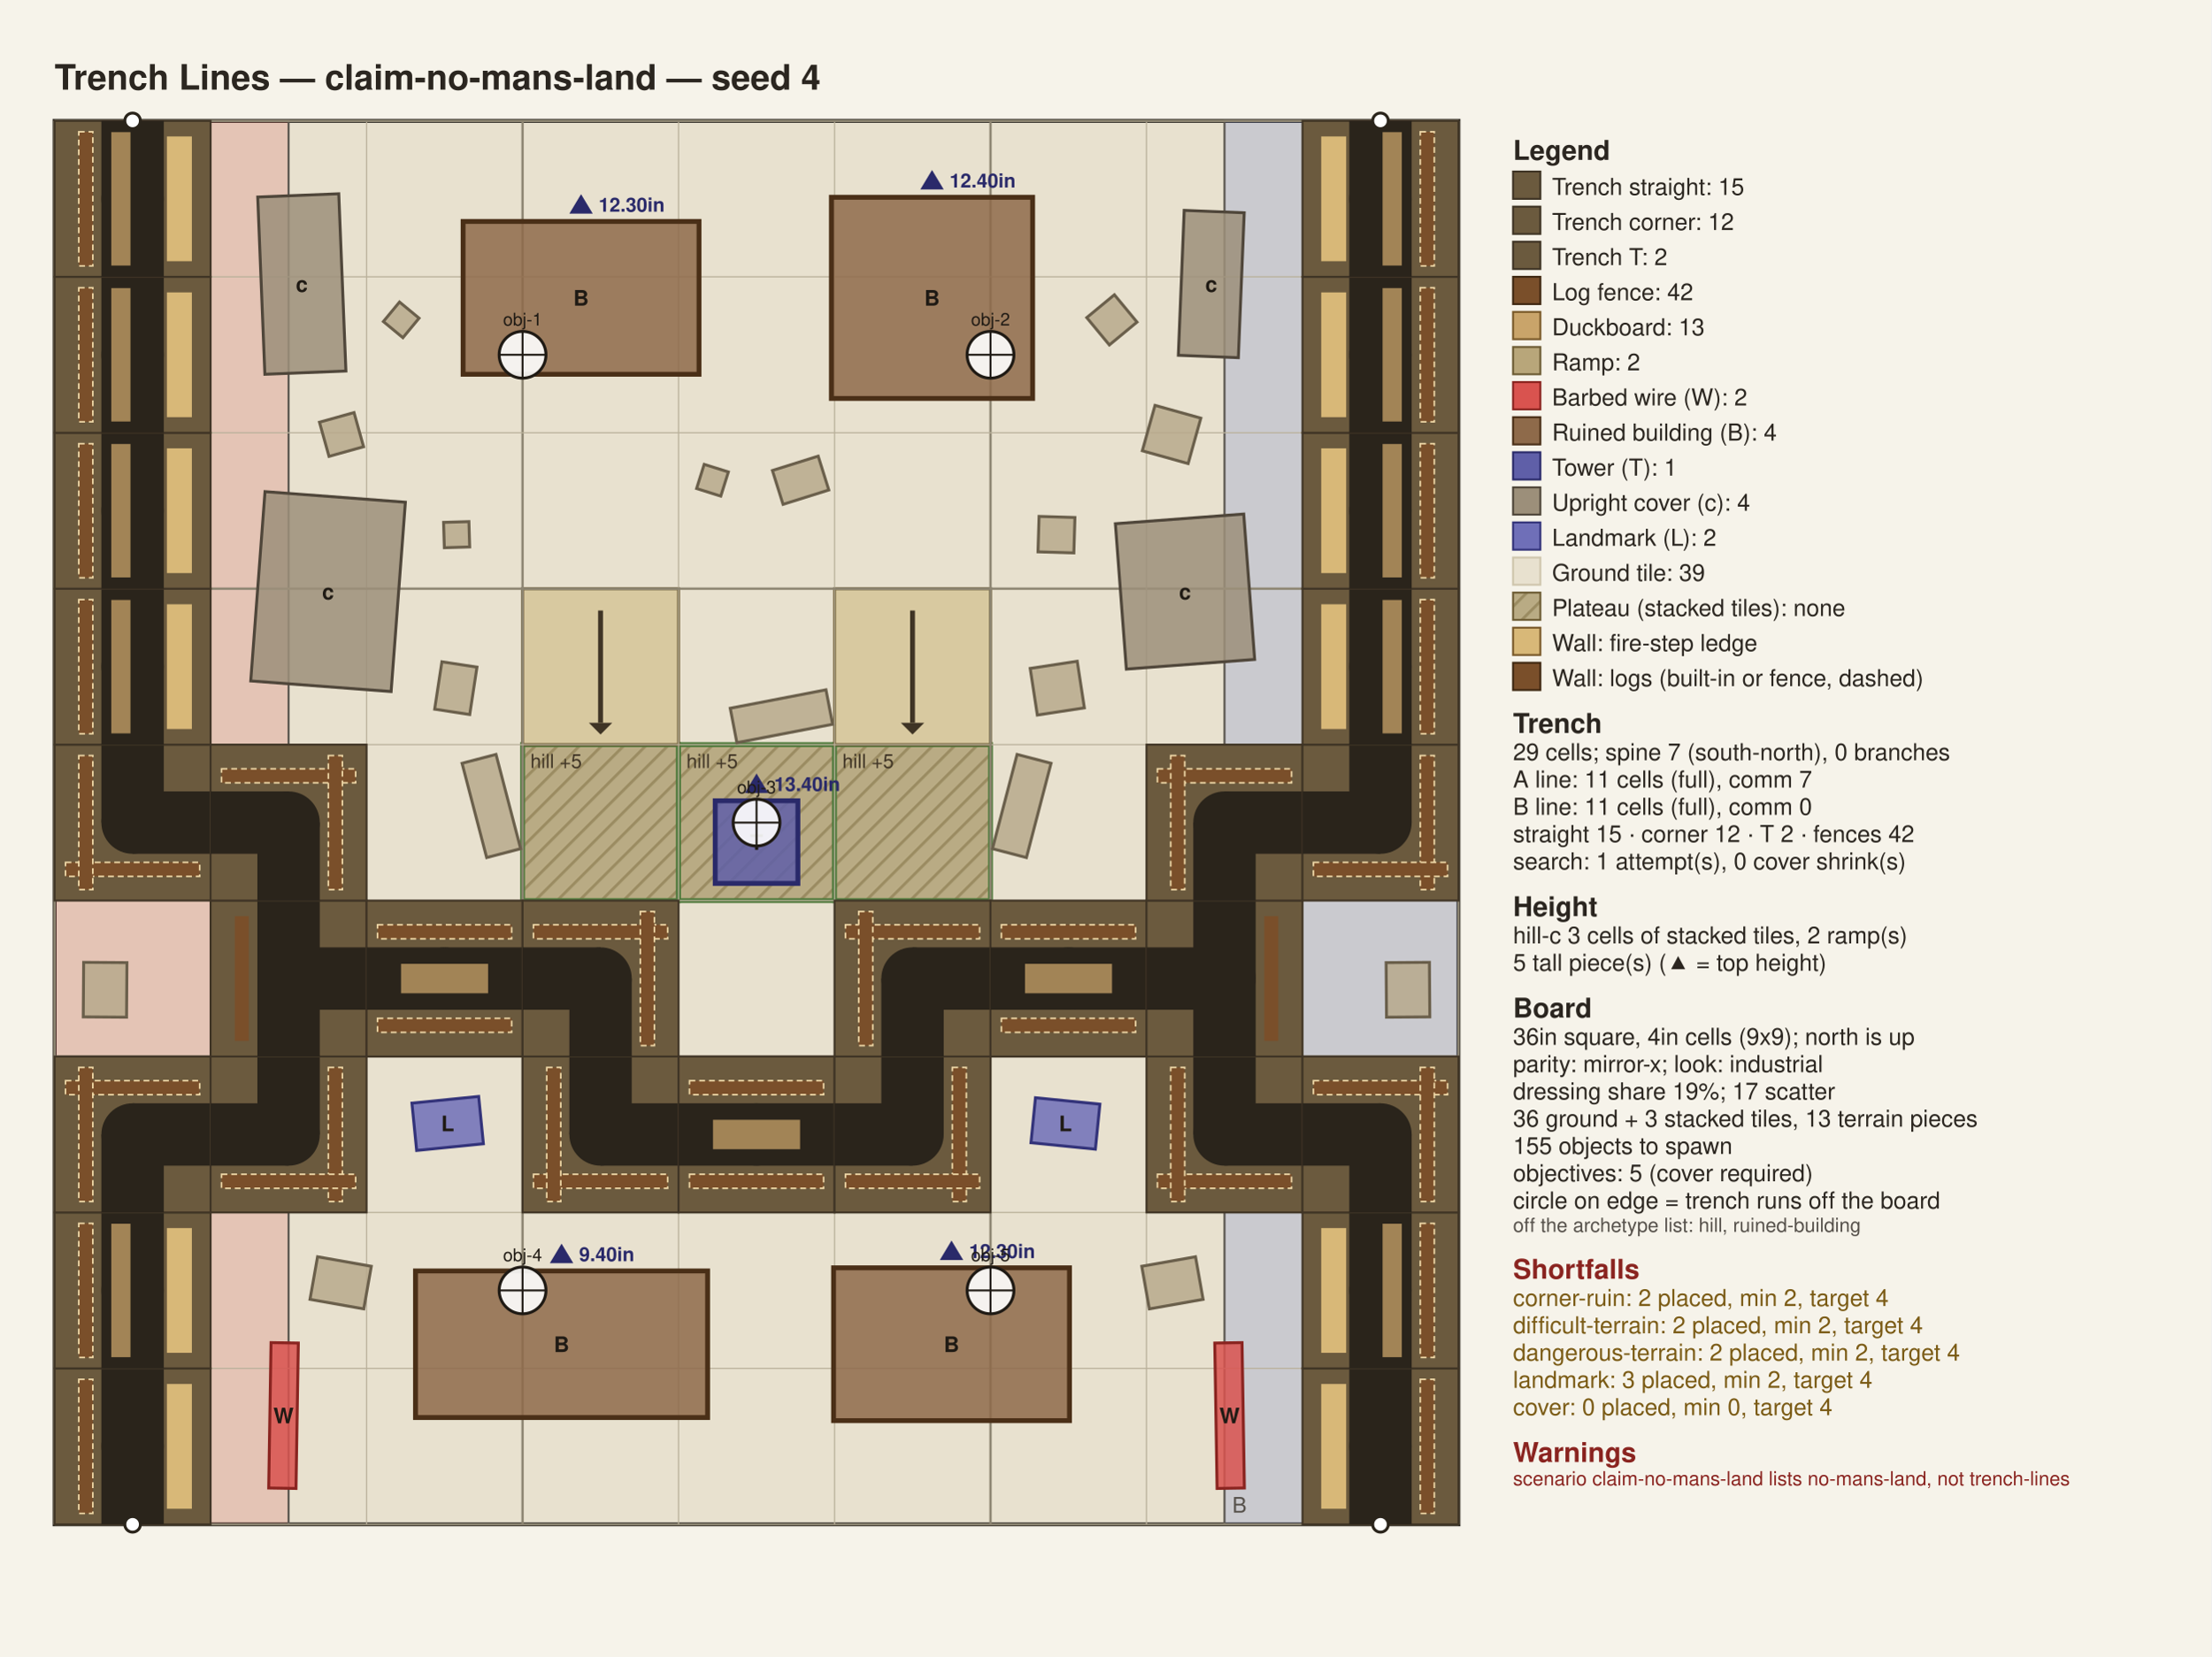
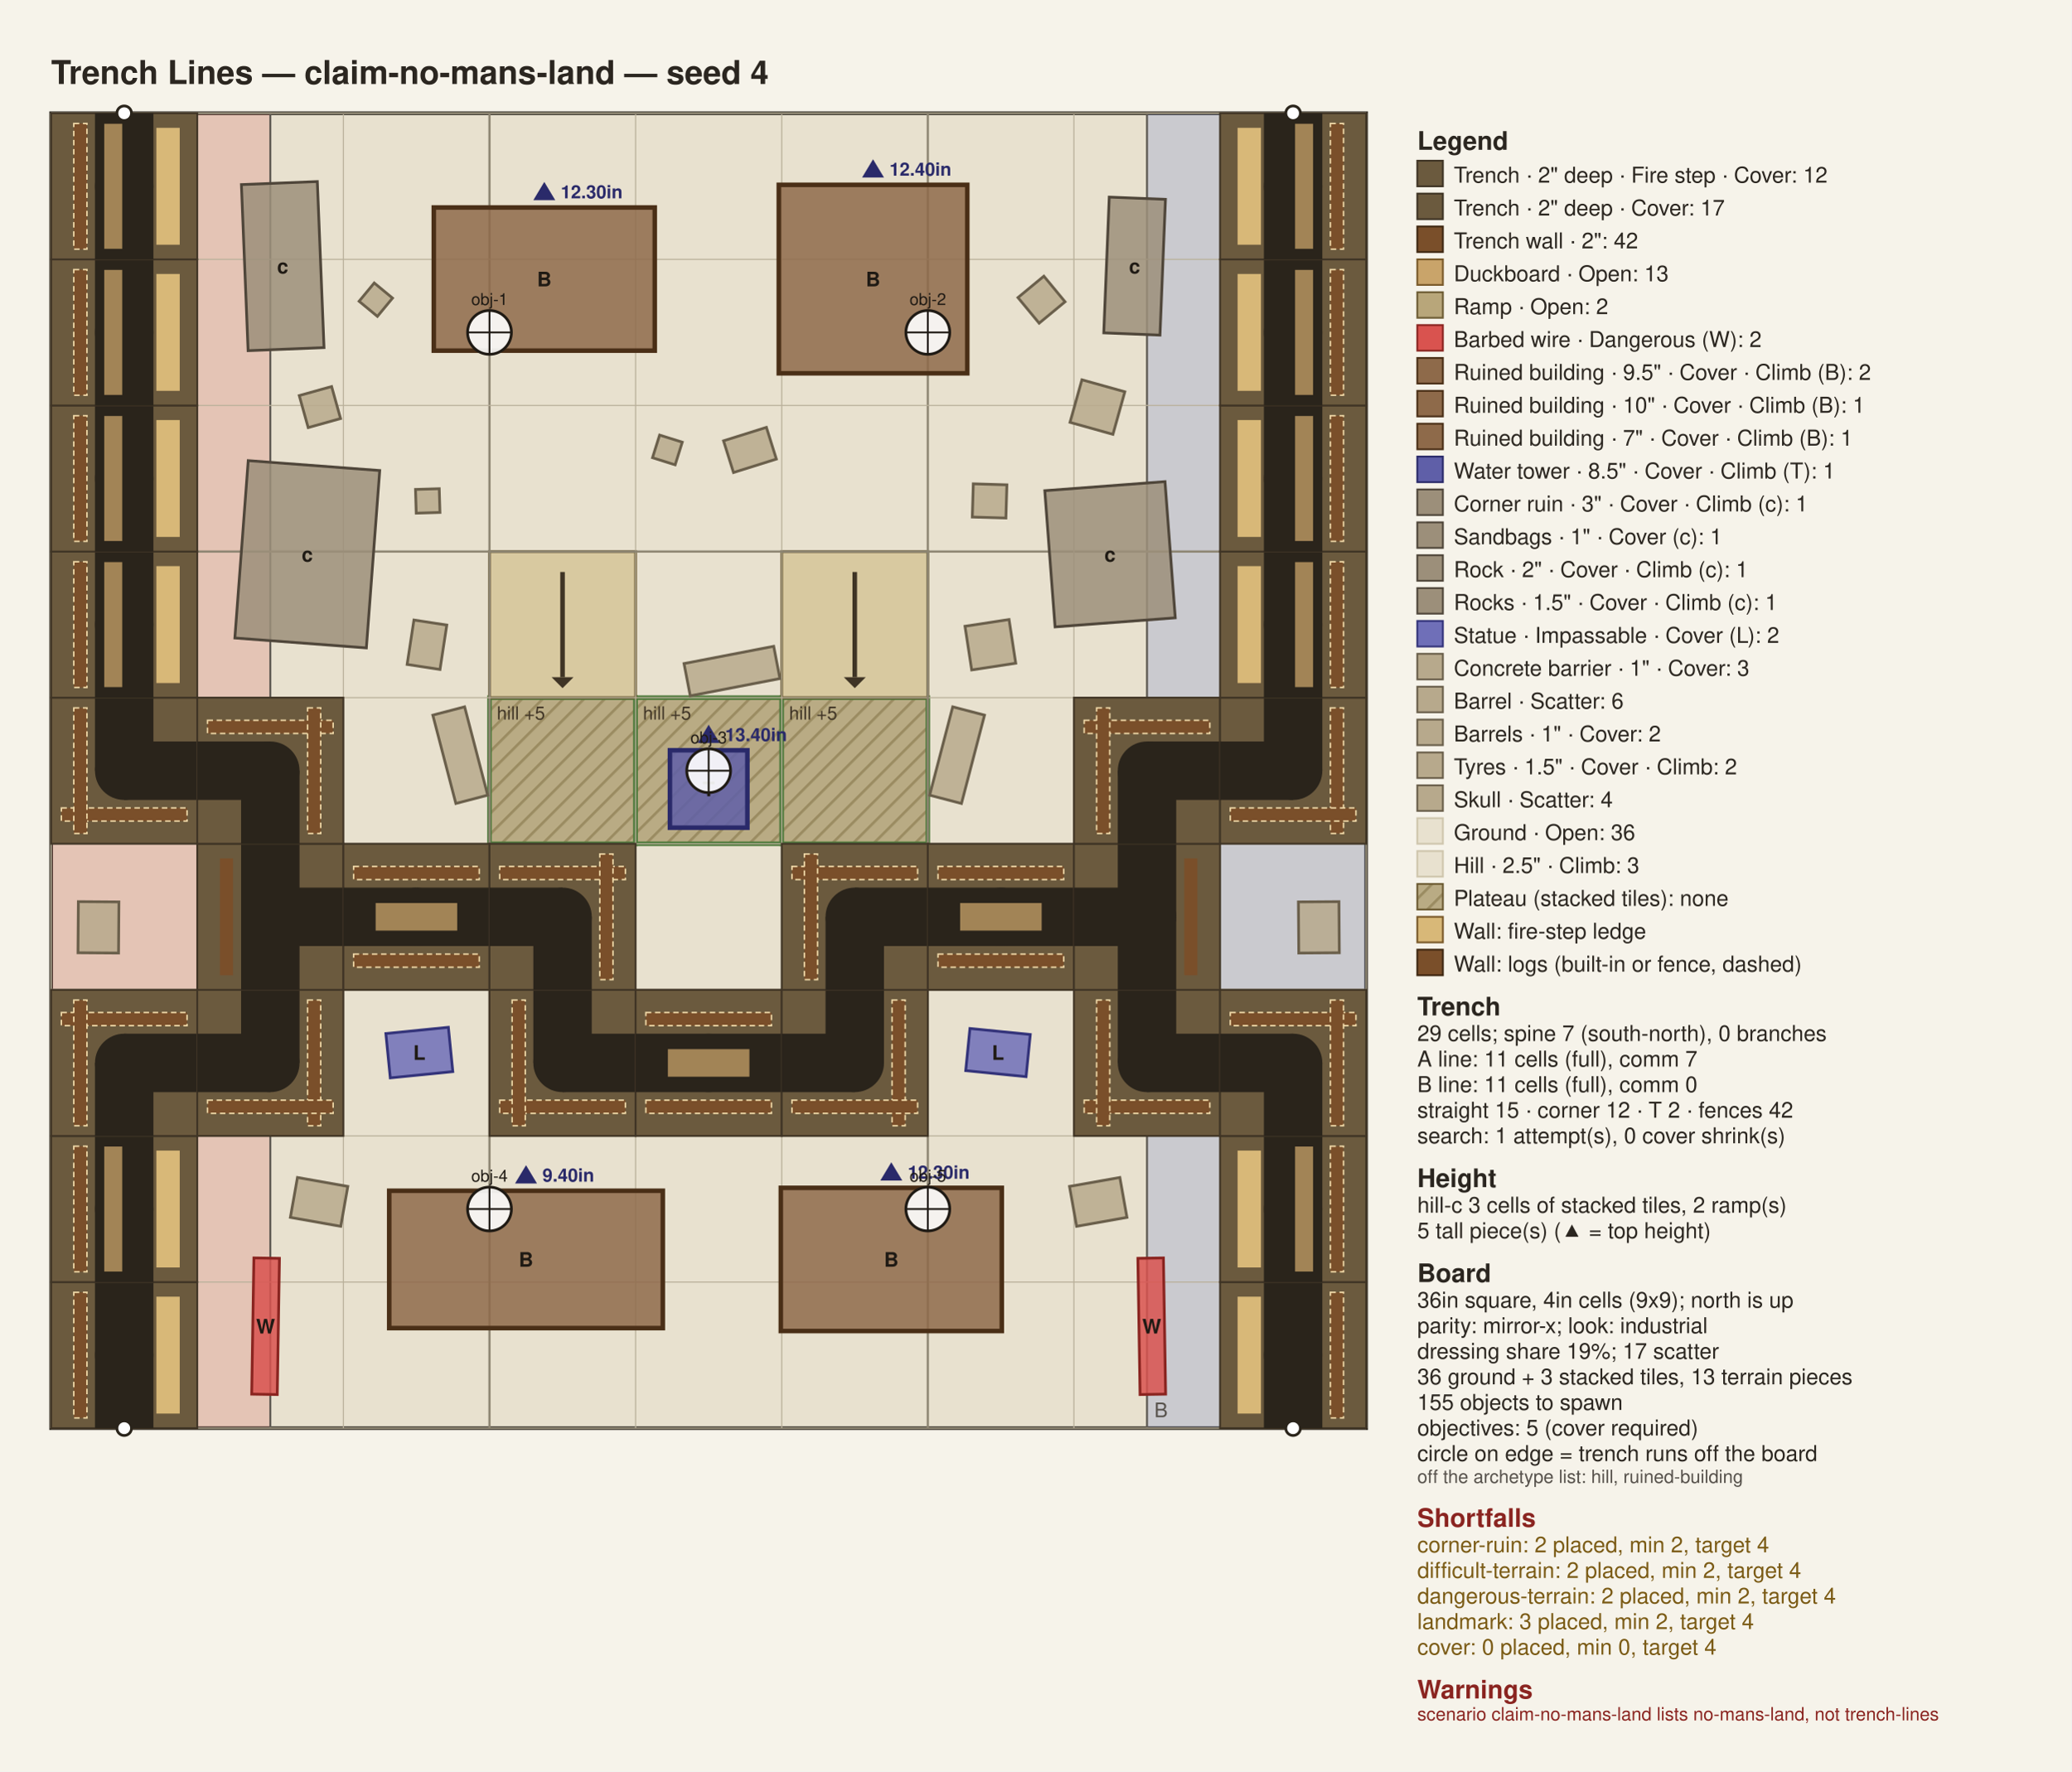
- <svg xmlns="http://www.w3.org/2000/svg" width="1134" height="850" viewBox="0 0 1134 850" font-family="Helvetica, Arial, sans-serif">
+ <svg xmlns="http://www.w3.org/2000/svg" width="1134" height="970" viewBox="0 0 1134 970" font-family="Helvetica, Arial, sans-serif">
  <defs>
    <pattern id="raised" width="8" height="8" patternUnits="userSpaceOnUse" patternTransform="rotate(45)">
      <rect width="8" height="8" fill="#b9ab84" />
      <line x1="0" y1="0" x2="0" y2="8" stroke="#9c8d63" stroke-width="3" />
    </pattern>
  </defs>
-   <rect width="1134" height="850" fill="#f6f3ea" />
+   <rect width="1134" height="970" fill="#f6f3ea" />
  <text x="28" y="46" font-size="18" font-weight="bold" fill="#2b2620">Trench Lines — claim-no-mans-land — seed 4</text>
  <rect x="28" y="62" width="720" height="720" fill="#e8e1cf" stroke="#2b2620" stroke-width="2" />
  <polygon points="28,782 148,782 148,62 28,62" fill="rgba(200,40,40,0.16)" stroke="#55504a" stroke-width="1" />
  <text x="32" y="776" font-size="11" fill="#55504a">A</text>
  <polygon points="628,782 748,782 748,62 628,62" fill="rgba(40,80,200,0.16)" stroke="#55504a" stroke-width="1" />
  <text x="632" y="776" font-size="11" fill="#55504a">B</text>
  <rect x="268" y="382" width="80" height="80" fill="url(#raised)" stroke="#4f7a3c" stroke-width="2.5" />
  <text x="272" y="394" font-size="10" fill="#3f3425">hill +5</text>
  <rect x="348" y="382" width="80" height="80" fill="url(#raised)" stroke="#4f7a3c" stroke-width="2.5" />
  <text x="352" y="394" font-size="10" fill="#3f3425">hill +5</text>
  <rect x="428" y="382" width="80" height="80" fill="url(#raised)" stroke="#4f7a3c" stroke-width="2.5" />
  <text x="432" y="394" font-size="10" fill="#3f3425">hill +5</text>
  <rect x="268" y="302" width="80" height="80" fill="#d8c9a0" stroke="#6d5c34" stroke-width="1.5" />
  <line x1="308" y1="313.20" x2="308" y2="370.80" stroke="#3f3425" stroke-width="2.5" />
  <polygon points="308,376.80 314,370.80 302,370.80" fill="#3f3425" />
  <rect x="428" y="302" width="80" height="80" fill="#d8c9a0" stroke="#6d5c34" stroke-width="1.5" />
  <line x1="468" y1="313.20" x2="468" y2="370.80" stroke="#3f3425" stroke-width="2.5" />
  <polygon points="468,376.80 474,370.80 462,370.80" fill="#3f3425" />
  <line x1="28" y1="782" x2="28" y2="62" stroke="#8d8572" stroke-width="1.2" />
  <line x1="28" y1="782" x2="748" y2="782" stroke="#8d8572" stroke-width="1.2" />
  <line x1="108" y1="782" x2="108" y2="62" stroke="#b9b09a" stroke-width="0.6" />
  <line x1="28" y1="702" x2="748" y2="702" stroke="#b9b09a" stroke-width="0.6" />
  <line x1="188" y1="782" x2="188" y2="62" stroke="#b9b09a" stroke-width="0.6" />
  <line x1="28" y1="622" x2="748" y2="622" stroke="#b9b09a" stroke-width="0.6" />
  <line x1="268" y1="782" x2="268" y2="62" stroke="#8d8572" stroke-width="1.2" />
  <line x1="28" y1="542" x2="748" y2="542" stroke="#8d8572" stroke-width="1.2" />
  <line x1="348" y1="782" x2="348" y2="62" stroke="#b9b09a" stroke-width="0.6" />
  <line x1="28" y1="462" x2="748" y2="462" stroke="#b9b09a" stroke-width="0.6" />
  <line x1="428" y1="782" x2="428" y2="62" stroke="#b9b09a" stroke-width="0.6" />
  <line x1="28" y1="382" x2="748" y2="382" stroke="#b9b09a" stroke-width="0.6" />
  <line x1="508" y1="782" x2="508" y2="62" stroke="#8d8572" stroke-width="1.2" />
  <line x1="28" y1="302" x2="748" y2="302" stroke="#8d8572" stroke-width="1.2" />
  <line x1="588" y1="782" x2="588" y2="62" stroke="#b9b09a" stroke-width="0.6" />
  <line x1="28" y1="222" x2="748" y2="222" stroke="#b9b09a" stroke-width="0.6" />
  <line x1="668" y1="782" x2="668" y2="62" stroke="#b9b09a" stroke-width="0.6" />
  <line x1="28" y1="142" x2="748" y2="142" stroke="#b9b09a" stroke-width="0.6" />
  <line x1="748" y1="782" x2="748" y2="62" stroke="#8d8572" stroke-width="1.2" />
  <line x1="28" y1="62" x2="748" y2="62" stroke="#8d8572" stroke-width="1.2" />
  <rect x="28" y="702" width="80" height="80" fill="#6b5a3e" stroke="#3f3425" stroke-width="1" />
  <line x1="68" y1="742" x2="68" y2="702" stroke="#2a241b" stroke-width="32" stroke-linecap="butt" />
  <line x1="68" y1="742" x2="68" y2="782" stroke="#2a241b" stroke-width="32" stroke-linecap="butt" />
  <circle cx="68" cy="742" r="16" fill="#2a241b" />
  <rect x="85.60" y="710" width="12.80" height="64" fill="#d8b878" />
  <rect x="40.40" y="707.60" width="7.20" height="68.80" fill="#7a4f2a" stroke="#f0d9a8" stroke-width="0.8" stroke-dasharray="3 2" />
  <rect x="668" y="702" width="80" height="80" fill="#6b5a3e" stroke="#3f3425" stroke-width="1" />
  <line x1="708" y1="742" x2="708" y2="702" stroke="#2a241b" stroke-width="32" stroke-linecap="butt" />
  <line x1="708" y1="742" x2="708" y2="782" stroke="#2a241b" stroke-width="32" stroke-linecap="butt" />
  <circle cx="708" cy="742" r="16" fill="#2a241b" />
  <rect x="677.60" y="710" width="12.80" height="64" fill="#d8b878" />
  <rect x="728.40" y="707.60" width="7.20" height="68.80" fill="#7a4f2a" stroke="#f0d9a8" stroke-width="0.8" stroke-dasharray="3 2" />
  <rect x="28" y="622" width="80" height="80" fill="#6b5a3e" stroke="#3f3425" stroke-width="1" />
  <line x1="68" y1="662" x2="68" y2="622" stroke="#2a241b" stroke-width="32" stroke-linecap="butt" />
  <line x1="68" y1="662" x2="68" y2="702" stroke="#2a241b" stroke-width="32" stroke-linecap="butt" />
  <circle cx="68" cy="662" r="16" fill="#2a241b" />
  <rect x="85.60" y="630" width="12.80" height="64" fill="#d8b878" />
  <rect x="40.40" y="627.60" width="7.20" height="68.80" fill="#7a4f2a" stroke="#f0d9a8" stroke-width="0.8" stroke-dasharray="3 2" />
  <rect x="668" y="622" width="80" height="80" fill="#6b5a3e" stroke="#3f3425" stroke-width="1" />
  <line x1="708" y1="662" x2="708" y2="622" stroke="#2a241b" stroke-width="32" stroke-linecap="butt" />
  <line x1="708" y1="662" x2="708" y2="702" stroke="#2a241b" stroke-width="32" stroke-linecap="butt" />
  <circle cx="708" cy="662" r="16" fill="#2a241b" />
  <rect x="677.60" y="630" width="12.80" height="64" fill="#d8b878" />
  <rect x="728.40" y="627.60" width="7.20" height="68.80" fill="#7a4f2a" stroke="#f0d9a8" stroke-width="0.8" stroke-dasharray="3 2" />
  <rect x="28" y="542" width="80" height="80" fill="#6b5a3e" stroke="#3f3425" stroke-width="1" />
  <line x1="68" y1="582" x2="108" y2="582" stroke="#2a241b" stroke-width="32" stroke-linecap="butt" />
  <line x1="68" y1="582" x2="68" y2="622" stroke="#2a241b" stroke-width="32" stroke-linecap="butt" />
  <circle cx="68" cy="582" r="16" fill="#2a241b" />
  <rect x="33.60" y="554.40" width="68.80" height="7.20" fill="#7a4f2a" stroke="#f0d9a8" stroke-width="0.8" stroke-dasharray="3 2" />
  <rect x="40.40" y="547.60" width="7.20" height="68.80" fill="#7a4f2a" stroke="#f0d9a8" stroke-width="0.8" stroke-dasharray="3 2" />
  <rect x="108" y="542" width="80" height="80" fill="#6b5a3e" stroke="#3f3425" stroke-width="1" />
  <line x1="148" y1="582" x2="148" y2="542" stroke="#2a241b" stroke-width="32" stroke-linecap="butt" />
  <line x1="148" y1="582" x2="108" y2="582" stroke="#2a241b" stroke-width="32" stroke-linecap="butt" />
  <circle cx="148" cy="582" r="16" fill="#2a241b" />
  <rect x="168.40" y="547.60" width="7.20" height="68.80" fill="#7a4f2a" stroke="#f0d9a8" stroke-width="0.8" stroke-dasharray="3 2" />
  <rect x="113.60" y="602.40" width="68.80" height="7.20" fill="#7a4f2a" stroke="#f0d9a8" stroke-width="0.8" stroke-dasharray="3 2" />
  <rect x="268" y="542" width="80" height="80" fill="#6b5a3e" stroke="#3f3425" stroke-width="1" />
  <line x1="308" y1="582" x2="308" y2="542" stroke="#2a241b" stroke-width="32" stroke-linecap="butt" />
  <line x1="308" y1="582" x2="348" y2="582" stroke="#2a241b" stroke-width="32" stroke-linecap="butt" />
  <circle cx="308" cy="582" r="16" fill="#2a241b" />
  <rect x="273.60" y="602.40" width="68.80" height="7.20" fill="#7a4f2a" stroke="#f0d9a8" stroke-width="0.8" stroke-dasharray="3 2" />
  <rect x="280.40" y="547.60" width="7.20" height="68.80" fill="#7a4f2a" stroke="#f0d9a8" stroke-width="0.8" stroke-dasharray="3 2" />
  <rect x="348" y="542" width="80" height="80" fill="#6b5a3e" stroke="#3f3425" stroke-width="1" />
  <line x1="388" y1="582" x2="428" y2="582" stroke="#2a241b" stroke-width="32" stroke-linecap="butt" />
  <line x1="388" y1="582" x2="348" y2="582" stroke="#2a241b" stroke-width="32" stroke-linecap="butt" />
  <circle cx="388" cy="582" r="16" fill="#2a241b" />
  <rect x="353.60" y="554.40" width="68.80" height="7.20" fill="#7a4f2a" stroke="#f0d9a8" stroke-width="0.8" stroke-dasharray="3 2" />
  <rect x="353.60" y="602.40" width="68.80" height="7.20" fill="#7a4f2a" stroke="#f0d9a8" stroke-width="0.8" stroke-dasharray="3 2" />
  <rect x="428" y="542" width="80" height="80" fill="#6b5a3e" stroke="#3f3425" stroke-width="1" />
  <line x1="468" y1="582" x2="468" y2="542" stroke="#2a241b" stroke-width="32" stroke-linecap="butt" />
  <line x1="468" y1="582" x2="428" y2="582" stroke="#2a241b" stroke-width="32" stroke-linecap="butt" />
  <circle cx="468" cy="582" r="16" fill="#2a241b" />
  <rect x="488.40" y="547.60" width="7.20" height="68.80" fill="#7a4f2a" stroke="#f0d9a8" stroke-width="0.8" stroke-dasharray="3 2" />
  <rect x="433.60" y="602.40" width="68.80" height="7.20" fill="#7a4f2a" stroke="#f0d9a8" stroke-width="0.8" stroke-dasharray="3 2" />
  <rect x="588" y="542" width="80" height="80" fill="#6b5a3e" stroke="#3f3425" stroke-width="1" />
  <line x1="628" y1="582" x2="628" y2="542" stroke="#2a241b" stroke-width="32" stroke-linecap="butt" />
  <line x1="628" y1="582" x2="668" y2="582" stroke="#2a241b" stroke-width="32" stroke-linecap="butt" />
  <circle cx="628" cy="582" r="16" fill="#2a241b" />
  <rect x="593.60" y="602.40" width="68.80" height="7.20" fill="#7a4f2a" stroke="#f0d9a8" stroke-width="0.8" stroke-dasharray="3 2" />
  <rect x="600.40" y="547.60" width="7.20" height="68.80" fill="#7a4f2a" stroke="#f0d9a8" stroke-width="0.8" stroke-dasharray="3 2" />
  <rect x="668" y="542" width="80" height="80" fill="#6b5a3e" stroke="#3f3425" stroke-width="1" />
  <line x1="708" y1="582" x2="708" y2="622" stroke="#2a241b" stroke-width="32" stroke-linecap="butt" />
  <line x1="708" y1="582" x2="668" y2="582" stroke="#2a241b" stroke-width="32" stroke-linecap="butt" />
  <circle cx="708" cy="582" r="16" fill="#2a241b" />
  <rect x="673.60" y="554.40" width="68.80" height="7.20" fill="#7a4f2a" stroke="#f0d9a8" stroke-width="0.8" stroke-dasharray="3 2" />
  <rect x="728.40" y="547.60" width="7.20" height="68.80" fill="#7a4f2a" stroke="#f0d9a8" stroke-width="0.8" stroke-dasharray="3 2" />
  <rect x="108" y="462" width="80" height="80" fill="#6b5a3e" stroke="#3f3425" stroke-width="1" />
  <line x1="148" y1="502" x2="148" y2="462" stroke="#2a241b" stroke-width="32" stroke-linecap="butt" />
  <line x1="148" y1="502" x2="188" y2="502" stroke="#2a241b" stroke-width="32" stroke-linecap="butt" />
  <line x1="148" y1="502" x2="148" y2="542" stroke="#2a241b" stroke-width="32" stroke-linecap="butt" />
  <circle cx="148" cy="502" r="16" fill="#2a241b" />
  <rect x="120.40" y="470" width="7.20" height="64" fill="#7a4f2a" />
  <rect x="188" y="462" width="80" height="80" fill="#6b5a3e" stroke="#3f3425" stroke-width="1" />
  <line x1="228" y1="502" x2="268" y2="502" stroke="#2a241b" stroke-width="32" stroke-linecap="butt" />
  <line x1="228" y1="502" x2="188" y2="502" stroke="#2a241b" stroke-width="32" stroke-linecap="butt" />
  <circle cx="228" cy="502" r="16" fill="#2a241b" />
  <rect x="193.60" y="474.40" width="68.80" height="7.20" fill="#7a4f2a" stroke="#f0d9a8" stroke-width="0.8" stroke-dasharray="3 2" />
  <rect x="193.60" y="522.40" width="68.80" height="7.20" fill="#7a4f2a" stroke="#f0d9a8" stroke-width="0.8" stroke-dasharray="3 2" />
  <rect x="268" y="462" width="80" height="80" fill="#6b5a3e" stroke="#3f3425" stroke-width="1" />
  <line x1="308" y1="502" x2="308" y2="542" stroke="#2a241b" stroke-width="32" stroke-linecap="butt" />
  <line x1="308" y1="502" x2="268" y2="502" stroke="#2a241b" stroke-width="32" stroke-linecap="butt" />
  <circle cx="308" cy="502" r="16" fill="#2a241b" />
  <rect x="273.60" y="474.40" width="68.80" height="7.20" fill="#7a4f2a" stroke="#f0d9a8" stroke-width="0.8" stroke-dasharray="3 2" />
  <rect x="328.40" y="467.60" width="7.20" height="68.80" fill="#7a4f2a" stroke="#f0d9a8" stroke-width="0.8" stroke-dasharray="3 2" />
  <rect x="428" y="462" width="80" height="80" fill="#6b5a3e" stroke="#3f3425" stroke-width="1" />
  <line x1="468" y1="502" x2="508" y2="502" stroke="#2a241b" stroke-width="32" stroke-linecap="butt" />
  <line x1="468" y1="502" x2="468" y2="542" stroke="#2a241b" stroke-width="32" stroke-linecap="butt" />
  <circle cx="468" cy="502" r="16" fill="#2a241b" />
  <rect x="433.60" y="474.40" width="68.80" height="7.20" fill="#7a4f2a" stroke="#f0d9a8" stroke-width="0.8" stroke-dasharray="3 2" />
  <rect x="440.40" y="467.60" width="7.20" height="68.80" fill="#7a4f2a" stroke="#f0d9a8" stroke-width="0.8" stroke-dasharray="3 2" />
  <rect x="508" y="462" width="80" height="80" fill="#6b5a3e" stroke="#3f3425" stroke-width="1" />
  <line x1="548" y1="502" x2="588" y2="502" stroke="#2a241b" stroke-width="32" stroke-linecap="butt" />
  <line x1="548" y1="502" x2="508" y2="502" stroke="#2a241b" stroke-width="32" stroke-linecap="butt" />
  <circle cx="548" cy="502" r="16" fill="#2a241b" />
  <rect x="513.60" y="474.40" width="68.80" height="7.20" fill="#7a4f2a" stroke="#f0d9a8" stroke-width="0.8" stroke-dasharray="3 2" />
  <rect x="513.60" y="522.40" width="68.80" height="7.20" fill="#7a4f2a" stroke="#f0d9a8" stroke-width="0.8" stroke-dasharray="3 2" />
  <rect x="588" y="462" width="80" height="80" fill="#6b5a3e" stroke="#3f3425" stroke-width="1" />
  <line x1="628" y1="502" x2="628" y2="462" stroke="#2a241b" stroke-width="32" stroke-linecap="butt" />
  <line x1="628" y1="502" x2="628" y2="542" stroke="#2a241b" stroke-width="32" stroke-linecap="butt" />
  <line x1="628" y1="502" x2="588" y2="502" stroke="#2a241b" stroke-width="32" stroke-linecap="butt" />
  <circle cx="628" cy="502" r="16" fill="#2a241b" />
  <rect x="648.40" y="470" width="7.20" height="64" fill="#7a4f2a" />
  <rect x="28" y="382" width="80" height="80" fill="#6b5a3e" stroke="#3f3425" stroke-width="1" />
  <line x1="68" y1="422" x2="68" y2="382" stroke="#2a241b" stroke-width="32" stroke-linecap="butt" />
  <line x1="68" y1="422" x2="108" y2="422" stroke="#2a241b" stroke-width="32" stroke-linecap="butt" />
  <circle cx="68" cy="422" r="16" fill="#2a241b" />
  <rect x="33.60" y="442.40" width="68.80" height="7.20" fill="#7a4f2a" stroke="#f0d9a8" stroke-width="0.8" stroke-dasharray="3 2" />
  <rect x="40.40" y="387.60" width="7.20" height="68.80" fill="#7a4f2a" stroke="#f0d9a8" stroke-width="0.8" stroke-dasharray="3 2" />
  <rect x="108" y="382" width="80" height="80" fill="#6b5a3e" stroke="#3f3425" stroke-width="1" />
  <line x1="148" y1="422" x2="148" y2="462" stroke="#2a241b" stroke-width="32" stroke-linecap="butt" />
  <line x1="148" y1="422" x2="108" y2="422" stroke="#2a241b" stroke-width="32" stroke-linecap="butt" />
  <circle cx="148" cy="422" r="16" fill="#2a241b" />
  <rect x="113.60" y="394.40" width="68.80" height="7.20" fill="#7a4f2a" stroke="#f0d9a8" stroke-width="0.8" stroke-dasharray="3 2" />
  <rect x="168.40" y="387.60" width="7.20" height="68.80" fill="#7a4f2a" stroke="#f0d9a8" stroke-width="0.8" stroke-dasharray="3 2" />
  <rect x="588" y="382" width="80" height="80" fill="#6b5a3e" stroke="#3f3425" stroke-width="1" />
  <line x1="628" y1="422" x2="668" y2="422" stroke="#2a241b" stroke-width="32" stroke-linecap="butt" />
  <line x1="628" y1="422" x2="628" y2="462" stroke="#2a241b" stroke-width="32" stroke-linecap="butt" />
  <circle cx="628" cy="422" r="16" fill="#2a241b" />
  <rect x="593.60" y="394.40" width="68.80" height="7.20" fill="#7a4f2a" stroke="#f0d9a8" stroke-width="0.8" stroke-dasharray="3 2" />
  <rect x="600.40" y="387.60" width="7.20" height="68.80" fill="#7a4f2a" stroke="#f0d9a8" stroke-width="0.8" stroke-dasharray="3 2" />
  <rect x="668" y="382" width="80" height="80" fill="#6b5a3e" stroke="#3f3425" stroke-width="1" />
  <line x1="708" y1="422" x2="708" y2="382" stroke="#2a241b" stroke-width="32" stroke-linecap="butt" />
  <line x1="708" y1="422" x2="668" y2="422" stroke="#2a241b" stroke-width="32" stroke-linecap="butt" />
  <circle cx="708" cy="422" r="16" fill="#2a241b" />
  <rect x="728.40" y="387.60" width="7.20" height="68.80" fill="#7a4f2a" stroke="#f0d9a8" stroke-width="0.8" stroke-dasharray="3 2" />
  <rect x="673.60" y="442.40" width="68.80" height="7.20" fill="#7a4f2a" stroke="#f0d9a8" stroke-width="0.8" stroke-dasharray="3 2" />
  <rect x="28" y="302" width="80" height="80" fill="#6b5a3e" stroke="#3f3425" stroke-width="1" />
  <line x1="68" y1="342" x2="68" y2="302" stroke="#2a241b" stroke-width="32" stroke-linecap="butt" />
  <line x1="68" y1="342" x2="68" y2="382" stroke="#2a241b" stroke-width="32" stroke-linecap="butt" />
  <circle cx="68" cy="342" r="16" fill="#2a241b" />
  <rect x="85.60" y="310" width="12.80" height="64" fill="#d8b878" />
  <rect x="40.40" y="307.60" width="7.20" height="68.80" fill="#7a4f2a" stroke="#f0d9a8" stroke-width="0.8" stroke-dasharray="3 2" />
  <rect x="668" y="302" width="80" height="80" fill="#6b5a3e" stroke="#3f3425" stroke-width="1" />
  <line x1="708" y1="342" x2="708" y2="302" stroke="#2a241b" stroke-width="32" stroke-linecap="butt" />
  <line x1="708" y1="342" x2="708" y2="382" stroke="#2a241b" stroke-width="32" stroke-linecap="butt" />
  <circle cx="708" cy="342" r="16" fill="#2a241b" />
  <rect x="677.60" y="310" width="12.80" height="64" fill="#d8b878" />
  <rect x="728.40" y="307.60" width="7.20" height="68.80" fill="#7a4f2a" stroke="#f0d9a8" stroke-width="0.8" stroke-dasharray="3 2" />
  <rect x="28" y="222" width="80" height="80" fill="#6b5a3e" stroke="#3f3425" stroke-width="1" />
  <line x1="68" y1="262" x2="68" y2="222" stroke="#2a241b" stroke-width="32" stroke-linecap="butt" />
  <line x1="68" y1="262" x2="68" y2="302" stroke="#2a241b" stroke-width="32" stroke-linecap="butt" />
  <circle cx="68" cy="262" r="16" fill="#2a241b" />
  <rect x="85.60" y="230" width="12.80" height="64" fill="#d8b878" />
  <rect x="40.40" y="227.60" width="7.20" height="68.80" fill="#7a4f2a" stroke="#f0d9a8" stroke-width="0.8" stroke-dasharray="3 2" />
  <rect x="668" y="222" width="80" height="80" fill="#6b5a3e" stroke="#3f3425" stroke-width="1" />
  <line x1="708" y1="262" x2="708" y2="222" stroke="#2a241b" stroke-width="32" stroke-linecap="butt" />
  <line x1="708" y1="262" x2="708" y2="302" stroke="#2a241b" stroke-width="32" stroke-linecap="butt" />
  <circle cx="708" cy="262" r="16" fill="#2a241b" />
  <rect x="677.60" y="230" width="12.80" height="64" fill="#d8b878" />
  <rect x="728.40" y="227.60" width="7.20" height="68.80" fill="#7a4f2a" stroke="#f0d9a8" stroke-width="0.8" stroke-dasharray="3 2" />
  <rect x="28" y="142" width="80" height="80" fill="#6b5a3e" stroke="#3f3425" stroke-width="1" />
  <line x1="68" y1="182" x2="68" y2="142" stroke="#2a241b" stroke-width="32" stroke-linecap="butt" />
  <line x1="68" y1="182" x2="68" y2="222" stroke="#2a241b" stroke-width="32" stroke-linecap="butt" />
  <circle cx="68" cy="182" r="16" fill="#2a241b" />
  <rect x="85.60" y="150" width="12.80" height="64" fill="#d8b878" />
  <rect x="40.40" y="147.60" width="7.20" height="68.80" fill="#7a4f2a" stroke="#f0d9a8" stroke-width="0.8" stroke-dasharray="3 2" />
  <rect x="668" y="142" width="80" height="80" fill="#6b5a3e" stroke="#3f3425" stroke-width="1" />
  <line x1="708" y1="182" x2="708" y2="142" stroke="#2a241b" stroke-width="32" stroke-linecap="butt" />
  <line x1="708" y1="182" x2="708" y2="222" stroke="#2a241b" stroke-width="32" stroke-linecap="butt" />
  <circle cx="708" cy="182" r="16" fill="#2a241b" />
  <rect x="677.60" y="150" width="12.80" height="64" fill="#d8b878" />
  <rect x="728.40" y="147.60" width="7.20" height="68.80" fill="#7a4f2a" stroke="#f0d9a8" stroke-width="0.8" stroke-dasharray="3 2" />
  <rect x="28" y="62" width="80" height="80" fill="#6b5a3e" stroke="#3f3425" stroke-width="1" />
  <line x1="68" y1="102" x2="68" y2="62" stroke="#2a241b" stroke-width="32" stroke-linecap="butt" />
  <line x1="68" y1="102" x2="68" y2="142" stroke="#2a241b" stroke-width="32" stroke-linecap="butt" />
  <circle cx="68" cy="102" r="16" fill="#2a241b" />
  <rect x="85.60" y="70" width="12.80" height="64" fill="#d8b878" />
  <rect x="40.40" y="67.60" width="7.20" height="68.80" fill="#7a4f2a" stroke="#f0d9a8" stroke-width="0.8" stroke-dasharray="3 2" />
  <rect x="668" y="62" width="80" height="80" fill="#6b5a3e" stroke="#3f3425" stroke-width="1" />
  <line x1="708" y1="102" x2="708" y2="62" stroke="#2a241b" stroke-width="32" stroke-linecap="butt" />
  <line x1="708" y1="102" x2="708" y2="142" stroke="#2a241b" stroke-width="32" stroke-linecap="butt" />
  <circle cx="708" cy="102" r="16" fill="#2a241b" />
  <rect x="677.60" y="70" width="12.80" height="64" fill="#d8b878" />
  <rect x="728.40" y="67.60" width="7.20" height="68.80" fill="#7a4f2a" stroke="#f0d9a8" stroke-width="0.8" stroke-dasharray="3 2" />
  <rect x="57.08" y="627.78" width="9.84" height="68.45" fill="#c9a46a" fill-opacity="0.75" />
  <rect x="709.08" y="627.78" width="9.84" height="68.45" fill="#c9a46a" fill-opacity="0.75" />
  <rect x="365.68" y="574.46" width="44.64" height="15.09" fill="#c9a46a" fill-opacity="0.75" />
  <rect x="205.68" y="494.46" width="44.64" height="15.09" fill="#c9a46a" fill-opacity="0.75" />
  <rect x="525.68" y="494.46" width="44.64" height="15.09" fill="#c9a46a" fill-opacity="0.75" />
  <rect x="57.08" y="307.78" width="9.84" height="68.45" fill="#c9a46a" fill-opacity="0.75" />
  <rect x="709.08" y="307.78" width="9.84" height="68.45" fill="#c9a46a" fill-opacity="0.75" />
  <rect x="57.08" y="227.78" width="9.84" height="68.45" fill="#c9a46a" fill-opacity="0.75" />
  <rect x="709.08" y="227.78" width="9.84" height="68.45" fill="#c9a46a" fill-opacity="0.75" />
  <rect x="57.08" y="147.78" width="9.84" height="68.45" fill="#c9a46a" fill-opacity="0.75" />
  <rect x="709.08" y="147.78" width="9.84" height="68.45" fill="#c9a46a" fill-opacity="0.75" />
  <rect x="57.08" y="67.78" width="9.84" height="68.45" fill="#c9a46a" fill-opacity="0.75" />
  <rect x="709.08" y="67.78" width="9.84" height="68.45" fill="#c9a46a" fill-opacity="0.75" />
  <rect x="366.80" y="410.80" width="42.40" height="42.40" fill="#5f5fa8" fill-opacity="0.85" stroke="#2a2a6a" stroke-width="2.5" />
  <text x="388" y="436" font-size="11" font-weight="bold" text-anchor="middle" fill="#1f1a14">T</text>
  <rect x="237.50" y="113.60" width="121" height="78.40" fill="#8e6a4a" fill-opacity="0.85" stroke="#4a2f17" stroke-width="2.5" />
  <text x="298" y="156.80" font-size="11" font-weight="bold" text-anchor="middle" fill="#1f1a14">B</text>
  <rect x="426.40" y="101.20" width="103.20" height="103.20" fill="#8e6a4a" fill-opacity="0.85" stroke="#4a2f17" stroke-width="2.5" />
  <text x="478" y="156.80" font-size="11" font-weight="bold" text-anchor="middle" fill="#1f1a14">B</text>
  <rect x="213.10" y="652" width="149.80" height="75.20" fill="#8e6a4a" fill-opacity="0.85" stroke="#4a2f17" stroke-width="2.5" />
  <text x="288" y="693.60" font-size="11" font-weight="bold" text-anchor="middle" fill="#1f1a14">B</text>
  <rect x="427.50" y="650.40" width="121" height="78.40" fill="#8e6a4a" fill-opacity="0.85" stroke="#4a2f17" stroke-width="2.5" />
  <text x="488" y="693.60" font-size="11" font-weight="bold" text-anchor="middle" fill="#1f1a14">B</text>
  <rect x="132.14" y="254.78" width="72.20" height="97.40" transform="rotate(184.31 168.24 303.48)" fill="#9c8f7a" fill-opacity="0.85" stroke="#4f463a" stroke-width="1.5" />
  <text x="168.24" y="307.48" font-size="11" font-weight="bold" text-anchor="middle" fill="#1f1a14">c</text>
  <rect x="574.76" y="266.08" width="66" height="74.80" transform="rotate(175.69 607.76 303.48)" fill="#9c8f7a" fill-opacity="0.85" stroke="#4f463a" stroke-width="1.5" />
  <text x="607.76" y="307.48" font-size="11" font-weight="bold" text-anchor="middle" fill="#1f1a14">c</text>
  <rect x="109.28" y="124.90" width="91" height="41.60" transform="rotate(87.69 154.78 145.70)" fill="#9c8f7a" fill-opacity="0.85" stroke="#4f463a" stroke-width="1.5" />
  <text x="154.78" y="149.70" font-size="11" font-weight="bold" text-anchor="middle" fill="#1f1a14">c</text>
  <rect x="584.02" y="130.30" width="74.40" height="30.80" transform="rotate(272.31 621.22 145.70)" fill="#9c8f7a" fill-opacity="0.85" stroke="#4f463a" stroke-width="1.5" />
  <text x="621.22" y="149.70" font-size="11" font-weight="bold" text-anchor="middle" fill="#1f1a14">c</text>
  <rect x="138.40" y="688.88" width="14" height="74.60" transform="rotate(180.92 145.40 726.18)" fill="#d9534f" fill-opacity="0.85" stroke="#8a2420" stroke-width="1.5" />
  <text x="145.40" y="730.18" font-size="11" font-weight="bold" text-anchor="middle" fill="#1f1a14">W</text>
  <rect x="623.60" y="688.88" width="14" height="74.60" transform="rotate(179.08 630.60 726.18)" fill="#d9534f" fill-opacity="0.85" stroke="#8a2420" stroke-width="1.5" />
  <text x="630.60" y="730.18" font-size="11" font-weight="bold" text-anchor="middle" fill="#1f1a14">W</text>
  <rect x="212.38" y="564.14" width="34.40" height="24.40" transform="rotate(174.29 229.58 576.34)" fill="#6f6fb8" fill-opacity="0.85" stroke="#33337a" stroke-width="1.5" />
  <text x="229.58" y="580.34" font-size="11" font-weight="bold" text-anchor="middle" fill="#1f1a14">L</text>
  <rect x="529.82" y="564.74" width="33.20" height="23.20" transform="rotate(185.71 546.42 576.34)" fill="#6f6fb8" fill-opacity="0.85" stroke="#33337a" stroke-width="1.5" />
  <text x="546.42" y="580.34" font-size="11" font-weight="bold" text-anchor="middle" fill="#1f1a14">L</text>
  <rect x="242.98" y="388.48" width="18" height="50" transform="rotate(345.38 251.98 413.48)" fill="#b7a98c" fill-opacity="0.85" stroke="#6a5f4b" stroke-width="1.5" />
  <rect x="515.02" y="388.48" width="18" height="50" transform="rotate(14.62 524.02 413.48)" fill="#b7a98c" fill-opacity="0.85" stroke="#6a5f4b" stroke-width="1.5" />
  <rect x="391.76" y="342.44" width="18" height="50" transform="rotate(79.10 400.76 367.44)" fill="#b7a98c" fill-opacity="0.85" stroke="#6a5f4b" stroke-width="1.5" />
  <rect x="358.90" y="239.86" width="13" height="13" transform="rotate(17.42 365.40 246.36)" fill="#b7a98c" fill-opacity="0.85" stroke="#6a5f4b" stroke-width="1.5" />
  <rect x="398.30" y="237.26" width="24.60" height="18.20" transform="rotate(342.58 410.60 246.36)" fill="#b7a98c" fill-opacity="0.85" stroke="#6a5f4b" stroke-width="1.5" />
  <rect x="227.68" y="267.78" width="13" height="13" transform="rotate(268.28 234.18 274.28)" fill="#b7a98c" fill-opacity="0.85" stroke="#6a5f4b" stroke-width="1.5" />
  <rect x="532.72" y="265.08" width="18.20" height="18.40" transform="rotate(91.72 541.82 274.28)" fill="#b7a98c" fill-opacity="0.85" stroke="#6a5f4b" stroke-width="1.5" />
  <rect x="199.26" y="157.58" width="13" height="13" transform="rotate(309.59 205.76 164.08)" fill="#b7a98c" fill-opacity="0.85" stroke="#6a5f4b" stroke-width="1.5" />
  <rect x="561.14" y="154.88" width="18.20" height="18.40" transform="rotate(50.41 570.24 164.08)" fill="#b7a98c" fill-opacity="0.85" stroke="#6a5f4b" stroke-width="1.5" />
  <rect x="166.04" y="213.68" width="18.20" height="18.40" transform="rotate(254.39 175.14 222.88)" fill="#b7a98c" fill-opacity="0.85" stroke="#6a5f4b" stroke-width="1.5" />
  <rect x="588.76" y="210.68" width="24.20" height="24.40" transform="rotate(105.61 600.86 222.88)" fill="#b7a98c" fill-opacity="0.85" stroke="#6a5f4b" stroke-width="1.5" />
  <rect x="163.60" y="644.10" width="22.20" height="28" transform="rotate(100.06 174.70 658.10)" fill="#b7a98c" fill-opacity="0.85" stroke="#6a5f4b" stroke-width="1.5" />
  <rect x="590.20" y="644.10" width="22.20" height="28" transform="rotate(259.94 601.30 658.10)" fill="#b7a98c" fill-opacity="0.85" stroke="#6a5f4b" stroke-width="1.5" />
  <rect x="42.80" y="493.76" width="22.20" height="28" transform="rotate(180.42 53.90 507.76)" fill="#b7a98c" fill-opacity="0.85" stroke="#6a5f4b" stroke-width="1.5" />
  <rect x="711.00" y="493.76" width="22.20" height="28" transform="rotate(179.58 722.10 507.76)" fill="#b7a98c" fill-opacity="0.85" stroke="#6a5f4b" stroke-width="1.5" />
  <rect x="221.46" y="343.92" width="24.60" height="18.20" transform="rotate(278.69 233.76 353.02)" fill="#b7a98c" fill-opacity="0.85" stroke="#6a5f4b" stroke-width="1.5" />
  <rect x="530.14" y="340.82" width="24.20" height="24.40" transform="rotate(81.31 542.24 353.02)" fill="#b7a98c" fill-opacity="0.85" stroke="#6a5f4b" stroke-width="1.5" />
  <polygon points="388,396.80 382,406.80 394,406.80" fill="#2a2a6a" />
  <text x="397" y="405.80" font-size="10" font-weight="bold" fill="#2a2a6a">13.40in</text>
  <polygon points="298,99.60 292,109.60 304,109.60" fill="#2a2a6a" />
  <text x="307" y="108.60" font-size="10" font-weight="bold" fill="#2a2a6a">12.30in</text>
  <polygon points="478.00,87.20 472.00,97.20 484.00,97.20" fill="#2a2a6a" />
  <text x="487.00" y="96.20" font-size="10" font-weight="bold" fill="#2a2a6a">12.40in</text>
  <polygon points="288,638 282,648 294,648" fill="#2a2a6a" />
  <text x="297" y="647" font-size="10" font-weight="bold" fill="#2a2a6a">9.40in</text>
  <polygon points="488,636.40 482,646.40 494,646.40" fill="#2a2a6a" />
  <text x="497" y="645.40" font-size="10" font-weight="bold" fill="#2a2a6a">12.30in</text>
  <circle cx="268" cy="182" r="12" fill="#ffffff" fill-opacity="0.9" stroke="#1f1a14" stroke-width="1.5" />
  <line x1="256" y1="182" x2="280" y2="182" stroke="#1f1a14" stroke-width="1" />
  <line x1="268" y1="170" x2="268" y2="194" stroke="#1f1a14" stroke-width="1" />
  <text x="268" y="167" font-size="9" text-anchor="middle" fill="#1f1a14">obj-1</text>
  <circle cx="508" cy="182" r="12" fill="#ffffff" fill-opacity="0.9" stroke="#1f1a14" stroke-width="1.5" />
  <line x1="496" y1="182" x2="520" y2="182" stroke="#1f1a14" stroke-width="1" />
  <line x1="508" y1="170" x2="508" y2="194" stroke="#1f1a14" stroke-width="1" />
  <text x="508" y="167" font-size="9" text-anchor="middle" fill="#1f1a14">obj-2</text>
  <circle cx="388" cy="422" r="12" fill="#ffffff" fill-opacity="0.9" stroke="#1f1a14" stroke-width="1.5" />
  <line x1="376" y1="422" x2="400" y2="422" stroke="#1f1a14" stroke-width="1" />
  <line x1="388" y1="410" x2="388" y2="434" stroke="#1f1a14" stroke-width="1" />
  <text x="388" y="407" font-size="9" text-anchor="middle" fill="#1f1a14">obj-3</text>
  <circle cx="268" cy="662" r="12" fill="#ffffff" fill-opacity="0.9" stroke="#1f1a14" stroke-width="1.5" />
  <line x1="256" y1="662" x2="280" y2="662" stroke="#1f1a14" stroke-width="1" />
  <line x1="268" y1="650" x2="268" y2="674" stroke="#1f1a14" stroke-width="1" />
  <text x="268" y="647" font-size="9" text-anchor="middle" fill="#1f1a14">obj-4</text>
  <circle cx="508" cy="662" r="12" fill="#ffffff" fill-opacity="0.9" stroke="#1f1a14" stroke-width="1.5" />
  <line x1="496" y1="662" x2="520" y2="662" stroke="#1f1a14" stroke-width="1" />
  <line x1="508" y1="650" x2="508" y2="674" stroke="#1f1a14" stroke-width="1" />
  <text x="508" y="647" font-size="9" text-anchor="middle" fill="#1f1a14">obj-5</text>
  <circle cx="68" cy="782" r="4" fill="#ffffff" stroke="#2a241b" stroke-width="1.5" />
  <circle cx="68" cy="62" r="4" fill="#ffffff" stroke="#2a241b" stroke-width="1.5" />
  <circle cx="708" cy="782" r="4" fill="#ffffff" stroke="#2a241b" stroke-width="1.5" />
  <circle cx="708" cy="62" r="4" fill="#ffffff" stroke="#2a241b" stroke-width="1.5" />
  <text x="776" y="82" font-size="14" font-weight="bold" fill="#2b2620">Legend</text>
  <rect x="776" y="88" width="14" height="14" fill="#6b5a3e" stroke="#3f3425" stroke-width="1" />
-   <text x="796" y="100" font-size="12" fill="#2b2620">Trench straight: 15</text>
+   <text x="796" y="100" font-size="12" fill="#2b2620">Trench · 2" deep · Fire step · Cover: 12</text>
  <rect x="776" y="106" width="14" height="14" fill="#6b5a3e" stroke="#3f3425" stroke-width="1" />
-   <text x="796" y="118" font-size="12" fill="#2b2620">Trench corner: 12</text>
-   <rect x="776" y="124" width="14" height="14" fill="#6b5a3e" stroke="#3f3425" stroke-width="1" />
-   <text x="796" y="136" font-size="12" fill="#2b2620">Trench T: 2</text>
-   <rect x="776" y="142" width="14" height="14" fill="#7a4f2a" stroke="#3f2812" stroke-width="1" />
-   <text x="796" y="154" font-size="12" fill="#2b2620">Log fence: 42</text>
-   <rect x="776" y="160" width="14" height="14" fill="#c9a46a" stroke="#7a5a2a" stroke-width="1" />
-   <text x="796" y="172" font-size="12" fill="#2b2620">Duckboard: 13</text>
-   <rect x="776" y="178" width="14" height="14" fill="#b8a67a" stroke="#6d5c34" stroke-width="1" />
-   <text x="796" y="190" font-size="12" fill="#2b2620">Ramp: 2</text>
-   <rect x="776" y="196" width="14" height="14" fill="#d9534f" stroke="#8a2420" stroke-width="1" />
-   <text x="796" y="208" font-size="12" fill="#2b2620">Barbed wire (W): 2</text>
+   <text x="796" y="118" font-size="12" fill="#2b2620">Trench · 2" deep · Cover: 17</text>
+   <rect x="776" y="124" width="14" height="14" fill="#7a4f2a" stroke="#3f2812" stroke-width="1" />
+   <text x="796" y="136" font-size="12" fill="#2b2620">Trench wall · 2": 42</text>
+   <rect x="776" y="142" width="14" height="14" fill="#c9a46a" stroke="#7a5a2a" stroke-width="1" />
+   <text x="796" y="154" font-size="12" fill="#2b2620">Duckboard · Open: 13</text>
+   <rect x="776" y="160" width="14" height="14" fill="#b8a67a" stroke="#6d5c34" stroke-width="1" />
+   <text x="796" y="172" font-size="12" fill="#2b2620">Ramp · Open: 2</text>
+   <rect x="776" y="178" width="14" height="14" fill="#d9534f" stroke="#8a2420" stroke-width="1" />
+   <text x="796" y="190" font-size="12" fill="#2b2620">Barbed wire · Dangerous (W): 2</text>
+   <rect x="776" y="196" width="14" height="14" fill="#8e6a4a" stroke="#4a2f17" stroke-width="1" />
+   <text x="796" y="208" font-size="12" fill="#2b2620">Ruined building · 9.5" · Cover · Climb (B): 2</text>
  <rect x="776" y="214" width="14" height="14" fill="#8e6a4a" stroke="#4a2f17" stroke-width="1" />
-   <text x="796" y="226" font-size="12" fill="#2b2620">Ruined building (B): 4</text>
-   <rect x="776" y="232" width="14" height="14" fill="#5f5fa8" stroke="#2a2a6a" stroke-width="1" />
-   <text x="796" y="244" font-size="12" fill="#2b2620">Tower (T): 1</text>
-   <rect x="776" y="250" width="14" height="14" fill="#9c8f7a" stroke="#4f463a" stroke-width="1" />
-   <text x="796" y="262" font-size="12" fill="#2b2620">Upright cover (c): 4</text>
-   <rect x="776" y="268" width="14" height="14" fill="#6f6fb8" stroke="#33337a" stroke-width="1" />
-   <text x="796" y="280" font-size="12" fill="#2b2620">Landmark (L): 2</text>
-   <rect x="776" y="286" width="14" height="14" fill="#e8e1cf" stroke="#cfc6ad" stroke-width="1" />
-   <text x="796" y="298" font-size="12" fill="#2b2620">Ground tile: 39</text>
-   <rect x="776" y="304" width="14" height="14" fill="url(#raised)" stroke="#6d5c34" stroke-width="1" />
-   <text x="796" y="316" font-size="12" fill="#2b2620">Plateau (stacked tiles): none</text>
-   <rect x="776" y="322" width="14" height="14" fill="#d8b878" stroke="#7a5a2a" stroke-width="1" />
-   <text x="796" y="334" font-size="12" fill="#2b2620">Wall: fire-step ledge</text>
-   <rect x="776" y="340" width="14" height="14" fill="#7a4f2a" stroke="#3f2812" stroke-width="1" />
-   <text x="796" y="352" font-size="12" fill="#2b2620">Wall: logs (built-in or fence, dashed)</text>
-   <text x="776" y="376" font-size="14" font-weight="bold" fill="#2b2620">Trench</text>
-   <text x="776" y="390" font-size="12" fill="#2b2620">29 cells; spine 7 (south-north), 0 branches</text>
-   <text x="776" y="404" font-size="12" fill="#2b2620">A line: 11 cells (full), comm 7</text>
-   <text x="776" y="418" font-size="12" fill="#2b2620">B line: 11 cells (full), comm 0</text>
-   <text x="776" y="432" font-size="12" fill="#2b2620">straight 15 · corner 12 · T 2 · fences 42</text>
-   <text x="776" y="446" font-size="12" fill="#2b2620">search: 1 attempt(s), 0 cover shrink(s)</text>
-   <text x="776" y="470" font-size="14" font-weight="bold" fill="#2b2620">Height</text>
-   <text x="776" y="484" font-size="12" fill="#2b2620">hill-c 3 cells of stacked tiles, 2 ramp(s)</text>
-   <text x="776" y="498" font-size="12" fill="#2b2620">5 tall piece(s) (▲ = top height)</text>
-   <text x="776" y="522" font-size="14" font-weight="bold" fill="#2b2620">Board</text>
-   <text x="776" y="536" font-size="12" fill="#2b2620">36in square, 4in cells (9x9); north is up</text>
-   <text x="776" y="550" font-size="12" fill="#2b2620">parity: mirror-x; look: industrial</text>
-   <text x="776" y="564" font-size="12" fill="#2b2620">dressing share 19%; 17 scatter</text>
-   <text x="776" y="578" font-size="12" fill="#2b2620">36 ground + 3 stacked tiles, 13 terrain pieces</text>
-   <text x="776" y="592" font-size="12" fill="#2b2620">155 objects to spawn</text>
-   <text x="776" y="606" font-size="12" fill="#2b2620">objectives: 5 (cover required)</text>
-   <text x="776" y="620" font-size="12" fill="#2b2620">circle on edge = trench runs off the board</text>
-   <text x="776" y="632" font-size="10" fill="#55504a">off the archetype list: hill, ruined-building</text>
-   <text x="776" y="656" font-size="14" font-weight="bold" fill="#8a2420">Shortfalls</text>
-   <text x="776" y="670" font-size="12" fill="#7a5a14">corner-ruin: 2 placed, min 2, target 4</text>
-   <text x="776" y="684" font-size="12" fill="#7a5a14">difficult-terrain: 2 placed, min 2, target 4</text>
-   <text x="776" y="698" font-size="12" fill="#7a5a14">dangerous-terrain: 2 placed, min 2, target 4</text>
-   <text x="776" y="712" font-size="12" fill="#7a5a14">landmark: 3 placed, min 2, target 4</text>
-   <text x="776" y="726" font-size="12" fill="#7a5a14">cover: 0 placed, min 0, target 4</text>
-   <text x="776" y="750" font-size="14" font-weight="bold" fill="#8a2420">Warnings</text>
-   <text x="776" y="762" font-size="10" fill="#8a2420">scenario claim-no-mans-land lists no-mans-land, not trench-lines</text>
+   <text x="796" y="226" font-size="12" fill="#2b2620">Ruined building · 10" · Cover · Climb (B): 1</text>
+   <rect x="776" y="232" width="14" height="14" fill="#8e6a4a" stroke="#4a2f17" stroke-width="1" />
+   <text x="796" y="244" font-size="12" fill="#2b2620">Ruined building · 7" · Cover · Climb (B): 1</text>
+   <rect x="776" y="250" width="14" height="14" fill="#5f5fa8" stroke="#2a2a6a" stroke-width="1" />
+   <text x="796" y="262" font-size="12" fill="#2b2620">Water tower · 8.5" · Cover · Climb (T): 1</text>
+   <rect x="776" y="268" width="14" height="14" fill="#9c8f7a" stroke="#4f463a" stroke-width="1" />
+   <text x="796" y="280" font-size="12" fill="#2b2620">Corner ruin · 3" · Cover · Climb (c): 1</text>
+   <rect x="776" y="286" width="14" height="14" fill="#9c8f7a" stroke="#4f463a" stroke-width="1" />
+   <text x="796" y="298" font-size="12" fill="#2b2620">Sandbags · 1" · Cover (c): 1</text>
+   <rect x="776" y="304" width="14" height="14" fill="#9c8f7a" stroke="#4f463a" stroke-width="1" />
+   <text x="796" y="316" font-size="12" fill="#2b2620">Rock · 2" · Cover · Climb (c): 1</text>
+   <rect x="776" y="322" width="14" height="14" fill="#9c8f7a" stroke="#4f463a" stroke-width="1" />
+   <text x="796" y="334" font-size="12" fill="#2b2620">Rocks · 1.5" · Cover · Climb (c): 1</text>
+   <rect x="776" y="340" width="14" height="14" fill="#6f6fb8" stroke="#33337a" stroke-width="1" />
+   <text x="796" y="352" font-size="12" fill="#2b2620">Statue · Impassable · Cover (L): 2</text>
+   <rect x="776" y="358" width="14" height="14" fill="#b7a98c" stroke="#6a5f4b" stroke-width="1" />
+   <text x="796" y="370" font-size="12" fill="#2b2620">Concrete barrier · 1" · Cover: 3</text>
+   <rect x="776" y="376" width="14" height="14" fill="#b7a98c" stroke="#6a5f4b" stroke-width="1" />
+   <text x="796" y="388" font-size="12" fill="#2b2620">Barrel · Scatter: 6</text>
+   <rect x="776" y="394" width="14" height="14" fill="#b7a98c" stroke="#6a5f4b" stroke-width="1" />
+   <text x="796" y="406" font-size="12" fill="#2b2620">Barrels · 1" · Cover: 2</text>
+   <rect x="776" y="412" width="14" height="14" fill="#b7a98c" stroke="#6a5f4b" stroke-width="1" />
+   <text x="796" y="424" font-size="12" fill="#2b2620">Tyres · 1.5" · Cover · Climb: 2</text>
+   <rect x="776" y="430" width="14" height="14" fill="#b7a98c" stroke="#6a5f4b" stroke-width="1" />
+   <text x="796" y="442" font-size="12" fill="#2b2620">Skull · Scatter: 4</text>
+   <rect x="776" y="448" width="14" height="14" fill="#e8e1cf" stroke="#cfc6ad" stroke-width="1" />
+   <text x="796" y="460" font-size="12" fill="#2b2620">Ground · Open: 36</text>
+   <rect x="776" y="466" width="14" height="14" fill="#e8e1cf" stroke="#cfc6ad" stroke-width="1" />
+   <text x="796" y="478" font-size="12" fill="#2b2620">Hill · 2.5" · Climb: 3</text>
+   <rect x="776" y="484" width="14" height="14" fill="url(#raised)" stroke="#6d5c34" stroke-width="1" />
+   <text x="796" y="496" font-size="12" fill="#2b2620">Plateau (stacked tiles): none</text>
+   <rect x="776" y="502" width="14" height="14" fill="#d8b878" stroke="#7a5a2a" stroke-width="1" />
+   <text x="796" y="514" font-size="12" fill="#2b2620">Wall: fire-step ledge</text>
+   <rect x="776" y="520" width="14" height="14" fill="#7a4f2a" stroke="#3f2812" stroke-width="1" />
+   <text x="796" y="532" font-size="12" fill="#2b2620">Wall: logs (built-in or fence, dashed)</text>
+   <text x="776" y="556" font-size="14" font-weight="bold" fill="#2b2620">Trench</text>
+   <text x="776" y="570" font-size="12" fill="#2b2620">29 cells; spine 7 (south-north), 0 branches</text>
+   <text x="776" y="584" font-size="12" fill="#2b2620">A line: 11 cells (full), comm 7</text>
+   <text x="776" y="598" font-size="12" fill="#2b2620">B line: 11 cells (full), comm 0</text>
+   <text x="776" y="612" font-size="12" fill="#2b2620">straight 15 · corner 12 · T 2 · fences 42</text>
+   <text x="776" y="626" font-size="12" fill="#2b2620">search: 1 attempt(s), 0 cover shrink(s)</text>
+   <text x="776" y="650" font-size="14" font-weight="bold" fill="#2b2620">Height</text>
+   <text x="776" y="664" font-size="12" fill="#2b2620">hill-c 3 cells of stacked tiles, 2 ramp(s)</text>
+   <text x="776" y="678" font-size="12" fill="#2b2620">5 tall piece(s) (▲ = top height)</text>
+   <text x="776" y="702" font-size="14" font-weight="bold" fill="#2b2620">Board</text>
+   <text x="776" y="716" font-size="12" fill="#2b2620">36in square, 4in cells (9x9); north is up</text>
+   <text x="776" y="730" font-size="12" fill="#2b2620">parity: mirror-x; look: industrial</text>
+   <text x="776" y="744" font-size="12" fill="#2b2620">dressing share 19%; 17 scatter</text>
+   <text x="776" y="758" font-size="12" fill="#2b2620">36 ground + 3 stacked tiles, 13 terrain pieces</text>
+   <text x="776" y="772" font-size="12" fill="#2b2620">155 objects to spawn</text>
+   <text x="776" y="786" font-size="12" fill="#2b2620">objectives: 5 (cover required)</text>
+   <text x="776" y="800" font-size="12" fill="#2b2620">circle on edge = trench runs off the board</text>
+   <text x="776" y="812" font-size="10" fill="#55504a">off the archetype list: hill, ruined-building</text>
+   <text x="776" y="836" font-size="14" font-weight="bold" fill="#8a2420">Shortfalls</text>
+   <text x="776" y="850" font-size="12" fill="#7a5a14">corner-ruin: 2 placed, min 2, target 4</text>
+   <text x="776" y="864" font-size="12" fill="#7a5a14">difficult-terrain: 2 placed, min 2, target 4</text>
+   <text x="776" y="878" font-size="12" fill="#7a5a14">dangerous-terrain: 2 placed, min 2, target 4</text>
+   <text x="776" y="892" font-size="12" fill="#7a5a14">landmark: 3 placed, min 2, target 4</text>
+   <text x="776" y="906" font-size="12" fill="#7a5a14">cover: 0 placed, min 0, target 4</text>
+   <text x="776" y="930" font-size="14" font-weight="bold" fill="#8a2420">Warnings</text>
+   <text x="776" y="942" font-size="10" fill="#8a2420">scenario claim-no-mans-land lists no-mans-land, not trench-lines</text>
</svg>
